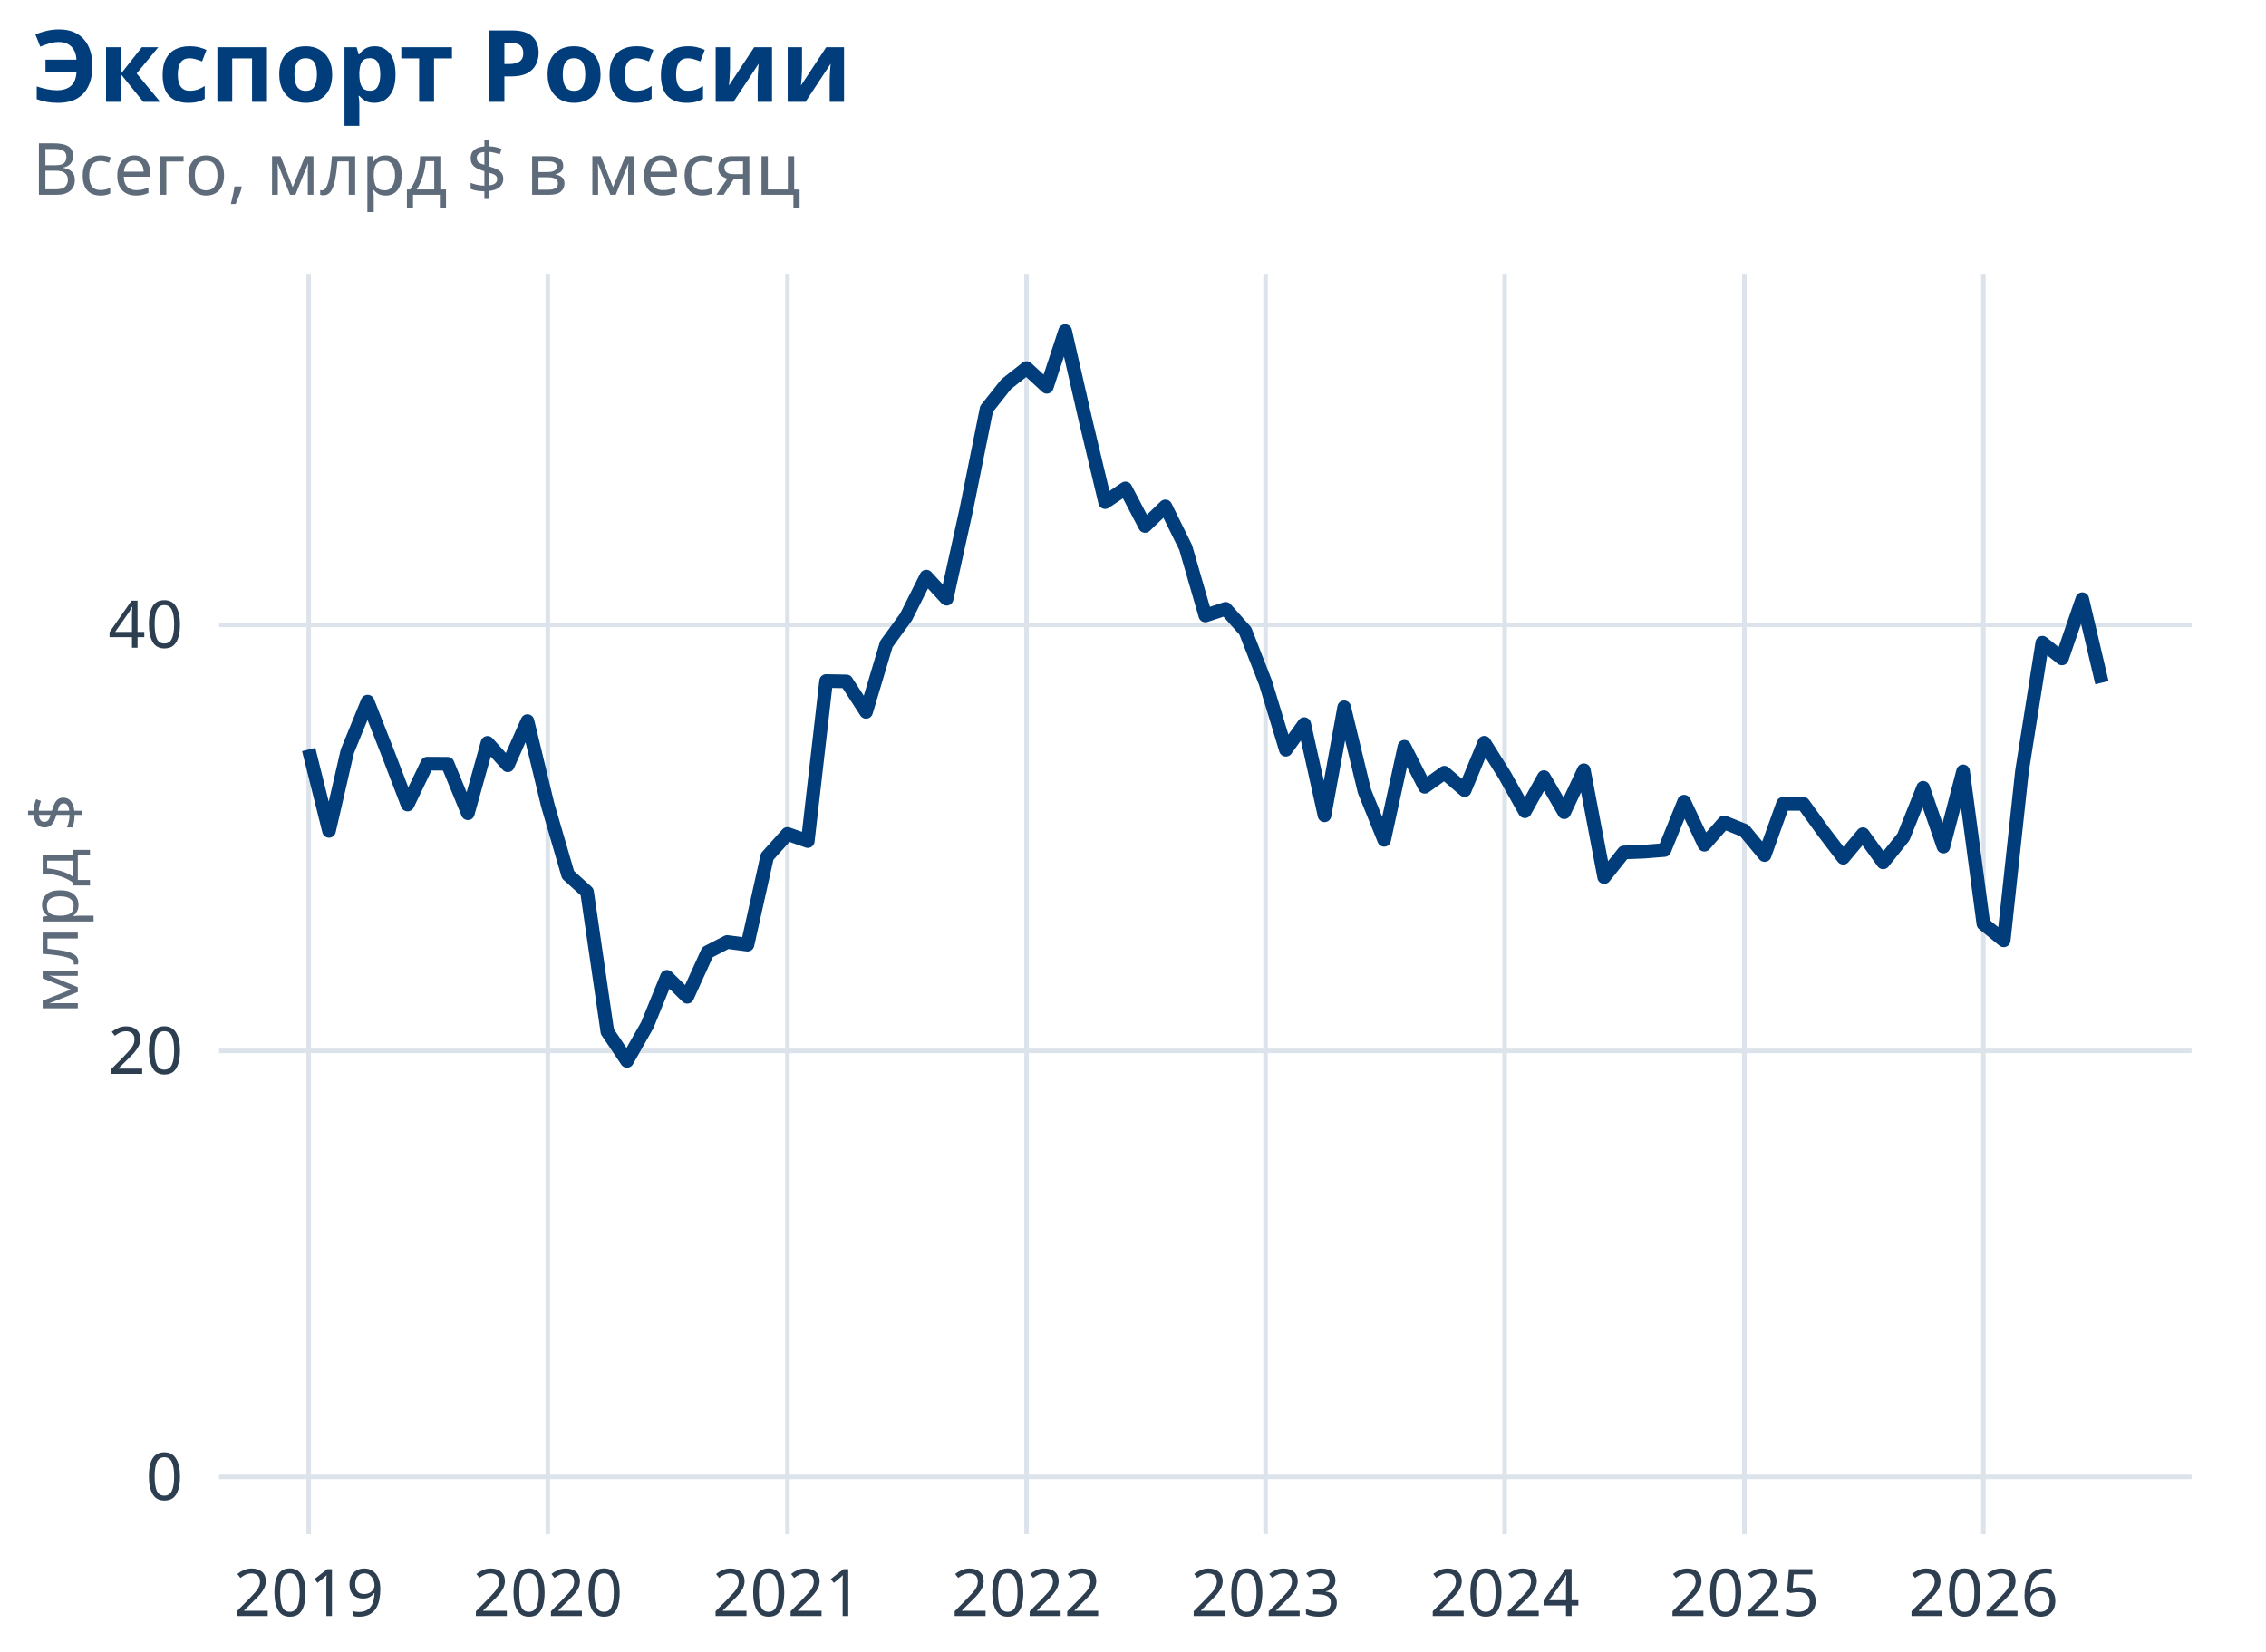
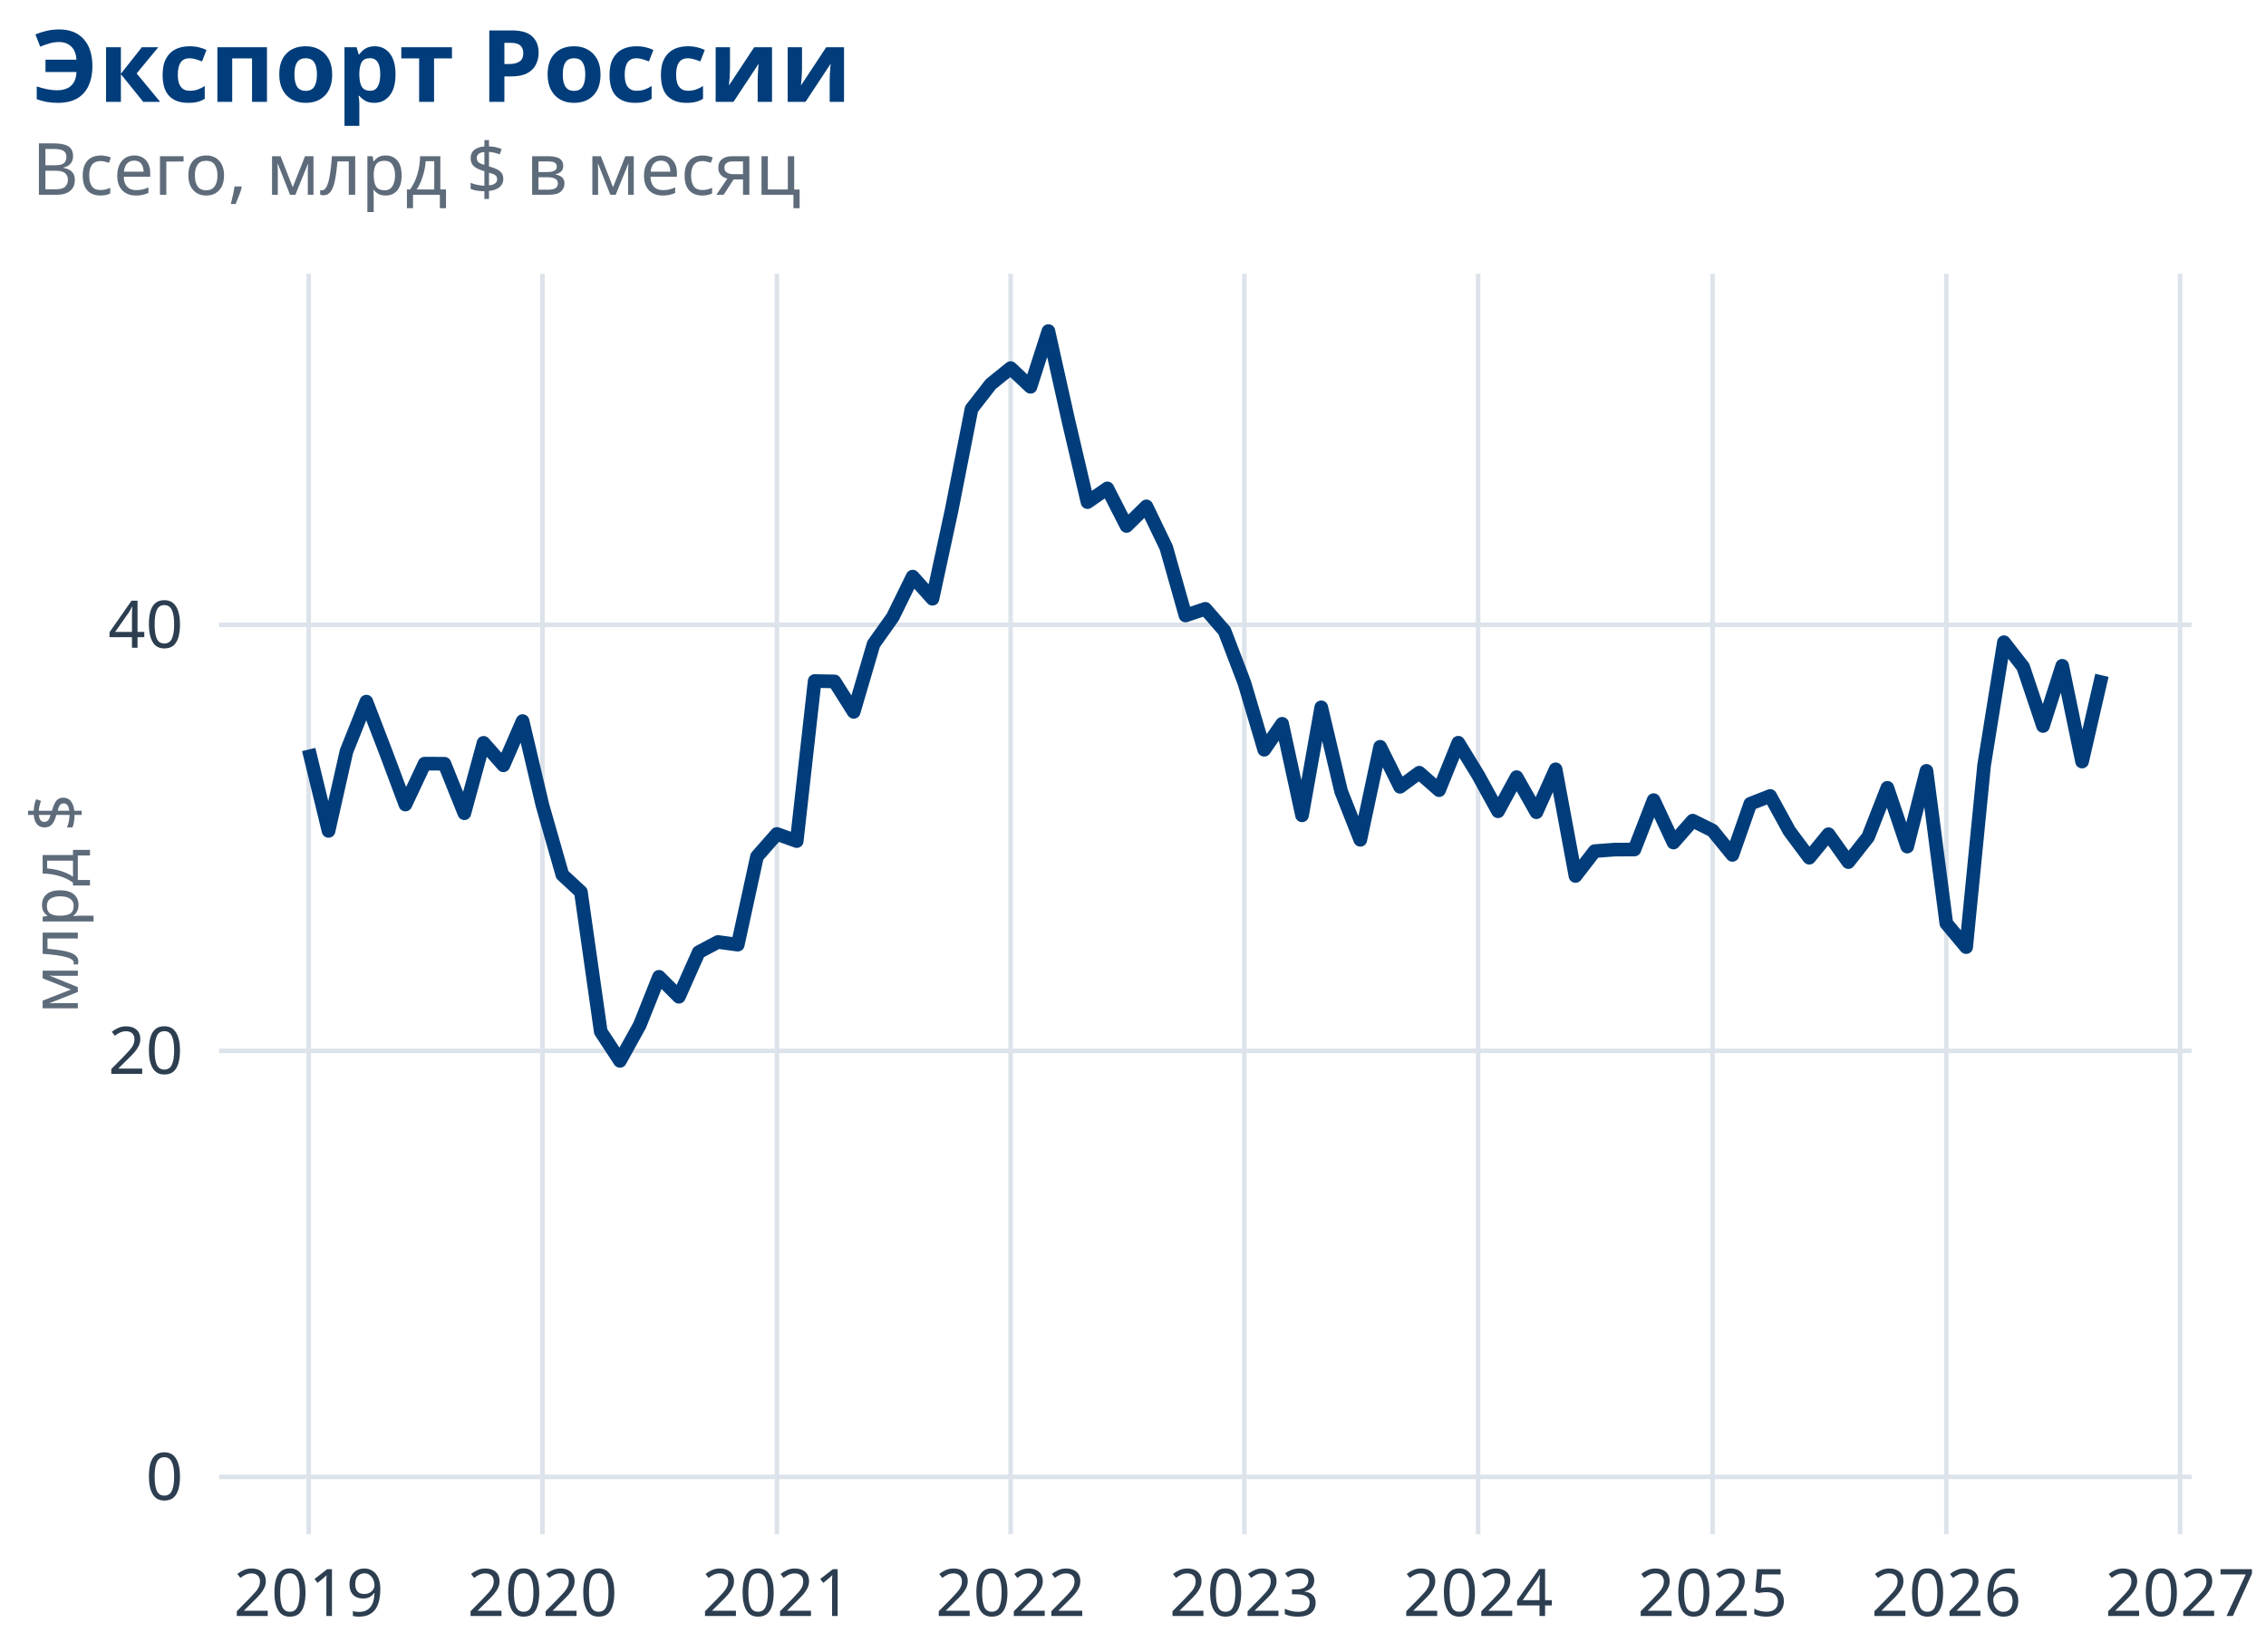
<svg xmlns="http://www.w3.org/2000/svg" width="424.80pt" height="309.60pt" viewBox="0 0 424.80 309.60">
  <g class="svglite">
    <defs>
      <style type="text/css">
    .svglite line, .svglite polyline, .svglite polygon, .svglite path, .svglite rect, .svglite circle {
      fill: none;
      stroke: #000000;
      stroke-linecap: round;
      stroke-linejoin: round;
      stroke-miterlimit: 10.00;
    }
    .svglite text {
      white-space: pre;
    }
    .svglite g.glyphgroup path {
      fill: inherit;
      stroke: none;
    }
  </style>
    </defs>
    <rect width="100%" height="100%" style="stroke: none; fill: none;" />
    <defs>
      <clipPath id="cpMC4wMHw0MjQuODB8MC4wMHwzMDkuNjA=">
        <rect x="0.00" y="0.00" width="424.80" height="309.60" />
      </clipPath>
    </defs>
    <g clip-path="url(#cpMC4wMHw0MjQuODB8MC4wMHwzMDkuNjA=)">
      <rect x="0.00" y="0.00" width="424.80" height="309.60" style="stroke-width: 1.45; stroke: none;" />
    </g>
    <defs>
      <clipPath id="cpNDEuMDZ8NDEwLjg1fDUxLjM0fDI4Ny42Nw==">
        <rect x="41.06" y="51.34" width="369.79" height="236.34" />
      </clipPath>
    </defs>
    <g clip-path="url(#cpNDEuMDZ8NDEwLjg1fDUxLjM0fDI4Ny42Nw==)">
      <rect x="41.06" y="51.34" width="369.79" height="236.34" style="stroke-width: 1.45; stroke: none;" />
      <polyline points="41.06,276.93 410.85,276.93 " style="stroke-width: 0.85; stroke: #DDE3EA; stroke-linecap: butt;" />
      <polyline points="41.06,197.04 410.85,197.04 " style="stroke-width: 0.85; stroke: #DDE3EA; stroke-linecap: butt;" />
      <polyline points="41.06,117.16 410.85,117.16 " style="stroke-width: 0.85; stroke: #DDE3EA; stroke-linecap: butt;" />
      <polyline points="57.87,287.67 57.87,51.34 " style="stroke-width: 0.85; stroke: #DDE3EA; stroke-linecap: butt;" />
-       <polyline points="102.69,287.67 102.69,51.34 " style="stroke-width: 0.85; stroke: #DDE3EA; stroke-linecap: butt;" />
-       <polyline points="147.62,287.67 147.62,51.34 " style="stroke-width: 0.85; stroke: #DDE3EA; stroke-linecap: butt;" />
-       <polyline points="192.44,287.67 192.44,51.34 " style="stroke-width: 0.85; stroke: #DDE3EA; stroke-linecap: butt;" />
-       <polyline points="237.25,287.67 237.25,51.34 " style="stroke-width: 0.85; stroke: #DDE3EA; stroke-linecap: butt;" />
-       <polyline points="282.07,287.67 282.07,51.34 " style="stroke-width: 0.85; stroke: #DDE3EA; stroke-linecap: butt;" />
-       <polyline points="327.01,287.67 327.01,51.34 " style="stroke-width: 0.85; stroke: #DDE3EA; stroke-linecap: butt;" />
-       <polyline points="371.82,287.67 371.82,51.34 " style="stroke-width: 0.85; stroke: #DDE3EA; stroke-linecap: butt;" />
-       <polyline points="57.87,140.54 61.68,155.80 65.11,140.89 68.92,131.56 72.60,140.92 76.41,150.86 80.09,143.19 83.90,143.21 87.71,152.49 91.39,139.29 95.20,143.50 98.88,135.21 102.69,150.98 106.49,164.02 110.05,167.25 113.86,193.43 117.54,198.92 121.35,192.20 125.03,183.16 128.84,186.90 132.64,178.54 136.33,176.63 140.13,177.13 143.82,160.61 147.62,156.37 151.43,157.71 154.87,127.70 158.67,127.77 162.36,133.48 166.16,120.77 169.85,115.70 173.65,108.12 177.46,112.27 181.14,95.60 184.95,76.67 188.63,72.03 192.44,69.02 196.24,72.53 199.68,62.08 203.49,78.75 207.17,94.15 210.98,91.58 214.66,98.62 218.47,94.95 222.27,102.66 225.96,115.41 229.76,114.16 233.45,118.31 237.25,128.04 241.06,140.58 244.50,135.78 248.30,152.88 251.99,132.63 255.79,148.36 259.48,157.48 263.28,140.03 267.09,147.53 270.77,144.89 274.58,148.16 278.26,139.27 282.07,145.34 285.87,152.12 289.43,145.72 293.24,152.30 296.92,144.43 300.73,164.46 304.41,159.84 308.22,159.69 312.03,159.39 315.71,150.32 319.52,158.39 323.20,154.20 327.01,155.73 330.81,160.33 334.25,150.73 338.06,150.73 341.74,155.83 345.55,160.83 349.23,156.42 353.03,161.70 356.84,156.93 360.52,147.72 364.33,158.74 368.01,144.64 371.82,173.22 375.63,176.32 379.06,144.56 382.87,120.52 386.55,123.46 390.36,112.35 394.04,128.01 " style="stroke-width: 2.56; stroke: #003D7A; stroke-linecap: butt;" />
+       <polyline points="101.69,287.67 101.69,51.34 " style="stroke-width: 0.85; stroke: #DDE3EA; stroke-linecap: butt;" />
+       <polyline points="145.64,287.67 145.64,51.34 " style="stroke-width: 0.85; stroke: #DDE3EA; stroke-linecap: butt;" />
+       <polyline points="189.46,287.67 189.46,51.34 " style="stroke-width: 0.85; stroke: #DDE3EA; stroke-linecap: butt;" />
+       <polyline points="233.28,287.67 233.28,51.34 " style="stroke-width: 0.85; stroke: #DDE3EA; stroke-linecap: butt;" />
+       <polyline points="277.10,287.67 277.10,51.34 " style="stroke-width: 0.85; stroke: #DDE3EA; stroke-linecap: butt;" />
+       <polyline points="321.05,287.67 321.05,51.34 " style="stroke-width: 0.85; stroke: #DDE3EA; stroke-linecap: butt;" />
+       <polyline points="364.87,287.67 364.87,51.34 " style="stroke-width: 0.85; stroke: #DDE3EA; stroke-linecap: butt;" />
+       <polyline points="408.69,287.67 408.69,51.34 " style="stroke-width: 0.85; stroke: #DDE3EA; stroke-linecap: butt;" />
+       <polyline points="57.87,140.54 61.59,155.80 64.95,140.89 68.68,131.56 72.28,140.92 76.00,150.86 79.60,143.19 83.32,143.21 87.05,152.49 90.65,139.29 94.37,143.50 97.97,135.21 101.69,150.98 105.42,164.02 108.90,167.25 112.62,193.43 116.22,198.92 119.94,192.20 123.54,183.16 127.27,186.90 130.99,178.54 134.59,176.63 138.31,177.13 141.91,160.61 145.64,156.37 149.36,157.71 152.72,127.70 156.44,127.77 160.04,133.48 163.77,120.77 167.37,115.70 171.09,108.12 174.81,112.27 178.41,95.60 182.13,76.67 185.74,72.03 189.46,69.02 193.18,72.53 196.54,62.08 200.26,78.75 203.87,94.15 207.59,91.58 211.19,98.62 214.91,94.95 218.63,102.66 222.24,115.41 225.96,114.16 229.56,118.31 233.28,128.04 237.00,140.58 240.36,135.72 244.09,152.88 247.69,132.63 251.41,148.36 255.01,157.47 258.73,140.03 262.46,147.53 266.06,144.89 269.78,148.16 273.38,139.27 277.10,145.34 280.83,152.12 284.31,145.72 288.03,152.30 291.63,144.25 295.35,164.25 298.95,159.59 302.68,159.31 306.40,159.29 310.00,150.03 313.72,157.98 317.32,153.88 321.05,155.73 324.77,160.30 328.13,150.71 331.85,149.25 335.45,155.83 339.18,160.83 342.78,156.42 346.50,161.65 350.22,156.93 353.82,147.72 357.54,158.74 361.15,144.54 364.87,173.14 368.59,177.59 371.95,143.52 375.67,120.42 379.28,125.06 383.00,136.13 386.60,124.84 390.32,142.80 394.04,126.63 " style="stroke-width: 2.56; stroke: #003D7A; stroke-linecap: butt;" />
    </g>
    <g clip-path="url(#cpMC4wMHw0MjQuODB8MC4wMHwzMDkuNjA=)">
      <text x="34.34" y="281.24" text-anchor="end" style="font-size: 12.30px;fill: #2C3E50; font-family: &quot;PT Sans&quot;;" textLength="6.70px" lengthAdjust="spacingAndGlyphs">0</text>
      <text x="34.34" y="201.35" text-anchor="end" style="font-size: 12.30px;fill: #2C3E50; font-family: &quot;PT Sans&quot;;" textLength="13.41px" lengthAdjust="spacingAndGlyphs">20</text>
      <text x="34.34" y="121.46" text-anchor="end" style="font-size: 12.30px;fill: #2C3E50; font-family: &quot;PT Sans&quot;;" textLength="13.41px" lengthAdjust="spacingAndGlyphs">40</text>
      <text x="57.87" y="303.01" text-anchor="middle" style="font-size: 12.30px;fill: #2C3E50; font-family: &quot;PT Sans&quot;;" textLength="26.81px" lengthAdjust="spacingAndGlyphs">2019</text>
-       <text x="102.69" y="303.01" text-anchor="middle" style="font-size: 12.30px;fill: #2C3E50; font-family: &quot;PT Sans&quot;;" textLength="26.81px" lengthAdjust="spacingAndGlyphs">2020</text>
-       <text x="147.62" y="303.01" text-anchor="middle" style="font-size: 12.30px;fill: #2C3E50; font-family: &quot;PT Sans&quot;;" textLength="26.81px" lengthAdjust="spacingAndGlyphs">2021</text>
-       <text x="192.44" y="303.01" text-anchor="middle" style="font-size: 12.30px;fill: #2C3E50; font-family: &quot;PT Sans&quot;;" textLength="26.81px" lengthAdjust="spacingAndGlyphs">2022</text>
-       <text x="237.25" y="303.01" text-anchor="middle" style="font-size: 12.30px;fill: #2C3E50; font-family: &quot;PT Sans&quot;;" textLength="26.81px" lengthAdjust="spacingAndGlyphs">2023</text>
-       <text x="282.07" y="303.01" text-anchor="middle" style="font-size: 12.30px;fill: #2C3E50; font-family: &quot;PT Sans&quot;;" textLength="26.81px" lengthAdjust="spacingAndGlyphs">2024</text>
-       <text x="327.01" y="303.01" text-anchor="middle" style="font-size: 12.30px;fill: #2C3E50; font-family: &quot;PT Sans&quot;;" textLength="26.81px" lengthAdjust="spacingAndGlyphs">2025</text>
-       <text x="371.82" y="303.01" text-anchor="middle" style="font-size: 12.30px;fill: #2C3E50; font-family: &quot;PT Sans&quot;;" textLength="26.81px" lengthAdjust="spacingAndGlyphs">2026</text>
+       <text x="101.69" y="303.01" text-anchor="middle" style="font-size: 12.30px;fill: #2C3E50; font-family: &quot;PT Sans&quot;;" textLength="26.81px" lengthAdjust="spacingAndGlyphs">2020</text>
+       <text x="145.64" y="303.01" text-anchor="middle" style="font-size: 12.30px;fill: #2C3E50; font-family: &quot;PT Sans&quot;;" textLength="26.81px" lengthAdjust="spacingAndGlyphs">2021</text>
+       <text x="189.46" y="303.01" text-anchor="middle" style="font-size: 12.30px;fill: #2C3E50; font-family: &quot;PT Sans&quot;;" textLength="26.81px" lengthAdjust="spacingAndGlyphs">2022</text>
+       <text x="233.28" y="303.01" text-anchor="middle" style="font-size: 12.30px;fill: #2C3E50; font-family: &quot;PT Sans&quot;;" textLength="26.81px" lengthAdjust="spacingAndGlyphs">2023</text>
+       <text x="277.10" y="303.01" text-anchor="middle" style="font-size: 12.30px;fill: #2C3E50; font-family: &quot;PT Sans&quot;;" textLength="26.81px" lengthAdjust="spacingAndGlyphs">2024</text>
+       <text x="321.05" y="303.01" text-anchor="middle" style="font-size: 12.30px;fill: #2C3E50; font-family: &quot;PT Sans&quot;;" textLength="26.81px" lengthAdjust="spacingAndGlyphs">2025</text>
+       <text x="364.87" y="303.01" text-anchor="middle" style="font-size: 12.30px;fill: #2C3E50; font-family: &quot;PT Sans&quot;;" textLength="26.81px" lengthAdjust="spacingAndGlyphs">2026</text>
+       <text x="408.69" y="303.01" text-anchor="middle" style="font-size: 12.30px;fill: #2C3E50; font-family: &quot;PT Sans&quot;;" textLength="26.81px" lengthAdjust="spacingAndGlyphs">2027</text>
      <text transform="translate(14.59,169.50) rotate(-90)" text-anchor="middle" style="font-size: 12.30px;fill: #5E6B7A; font-family: &quot;PT Sans&quot;;" textLength="37.34px" lengthAdjust="spacingAndGlyphs">млрд $</text>
      <text x="5.98" y="36.52" style="font-size: 13.50px;fill: #5E6B7A; font-family: &quot;PT Sans&quot;;" textLength="128.20px" lengthAdjust="spacingAndGlyphs">Всего, млрд $ в месяц</text>
      <text x="5.98" y="19.10" style="font-size: 18.75px; font-weight: bold;fill: #003D7A; font-family: &quot;PT Sans&quot;;" textLength="126.27px" lengthAdjust="spacingAndGlyphs">Экспорт России</text>
    </g>
  </g>
</svg>
